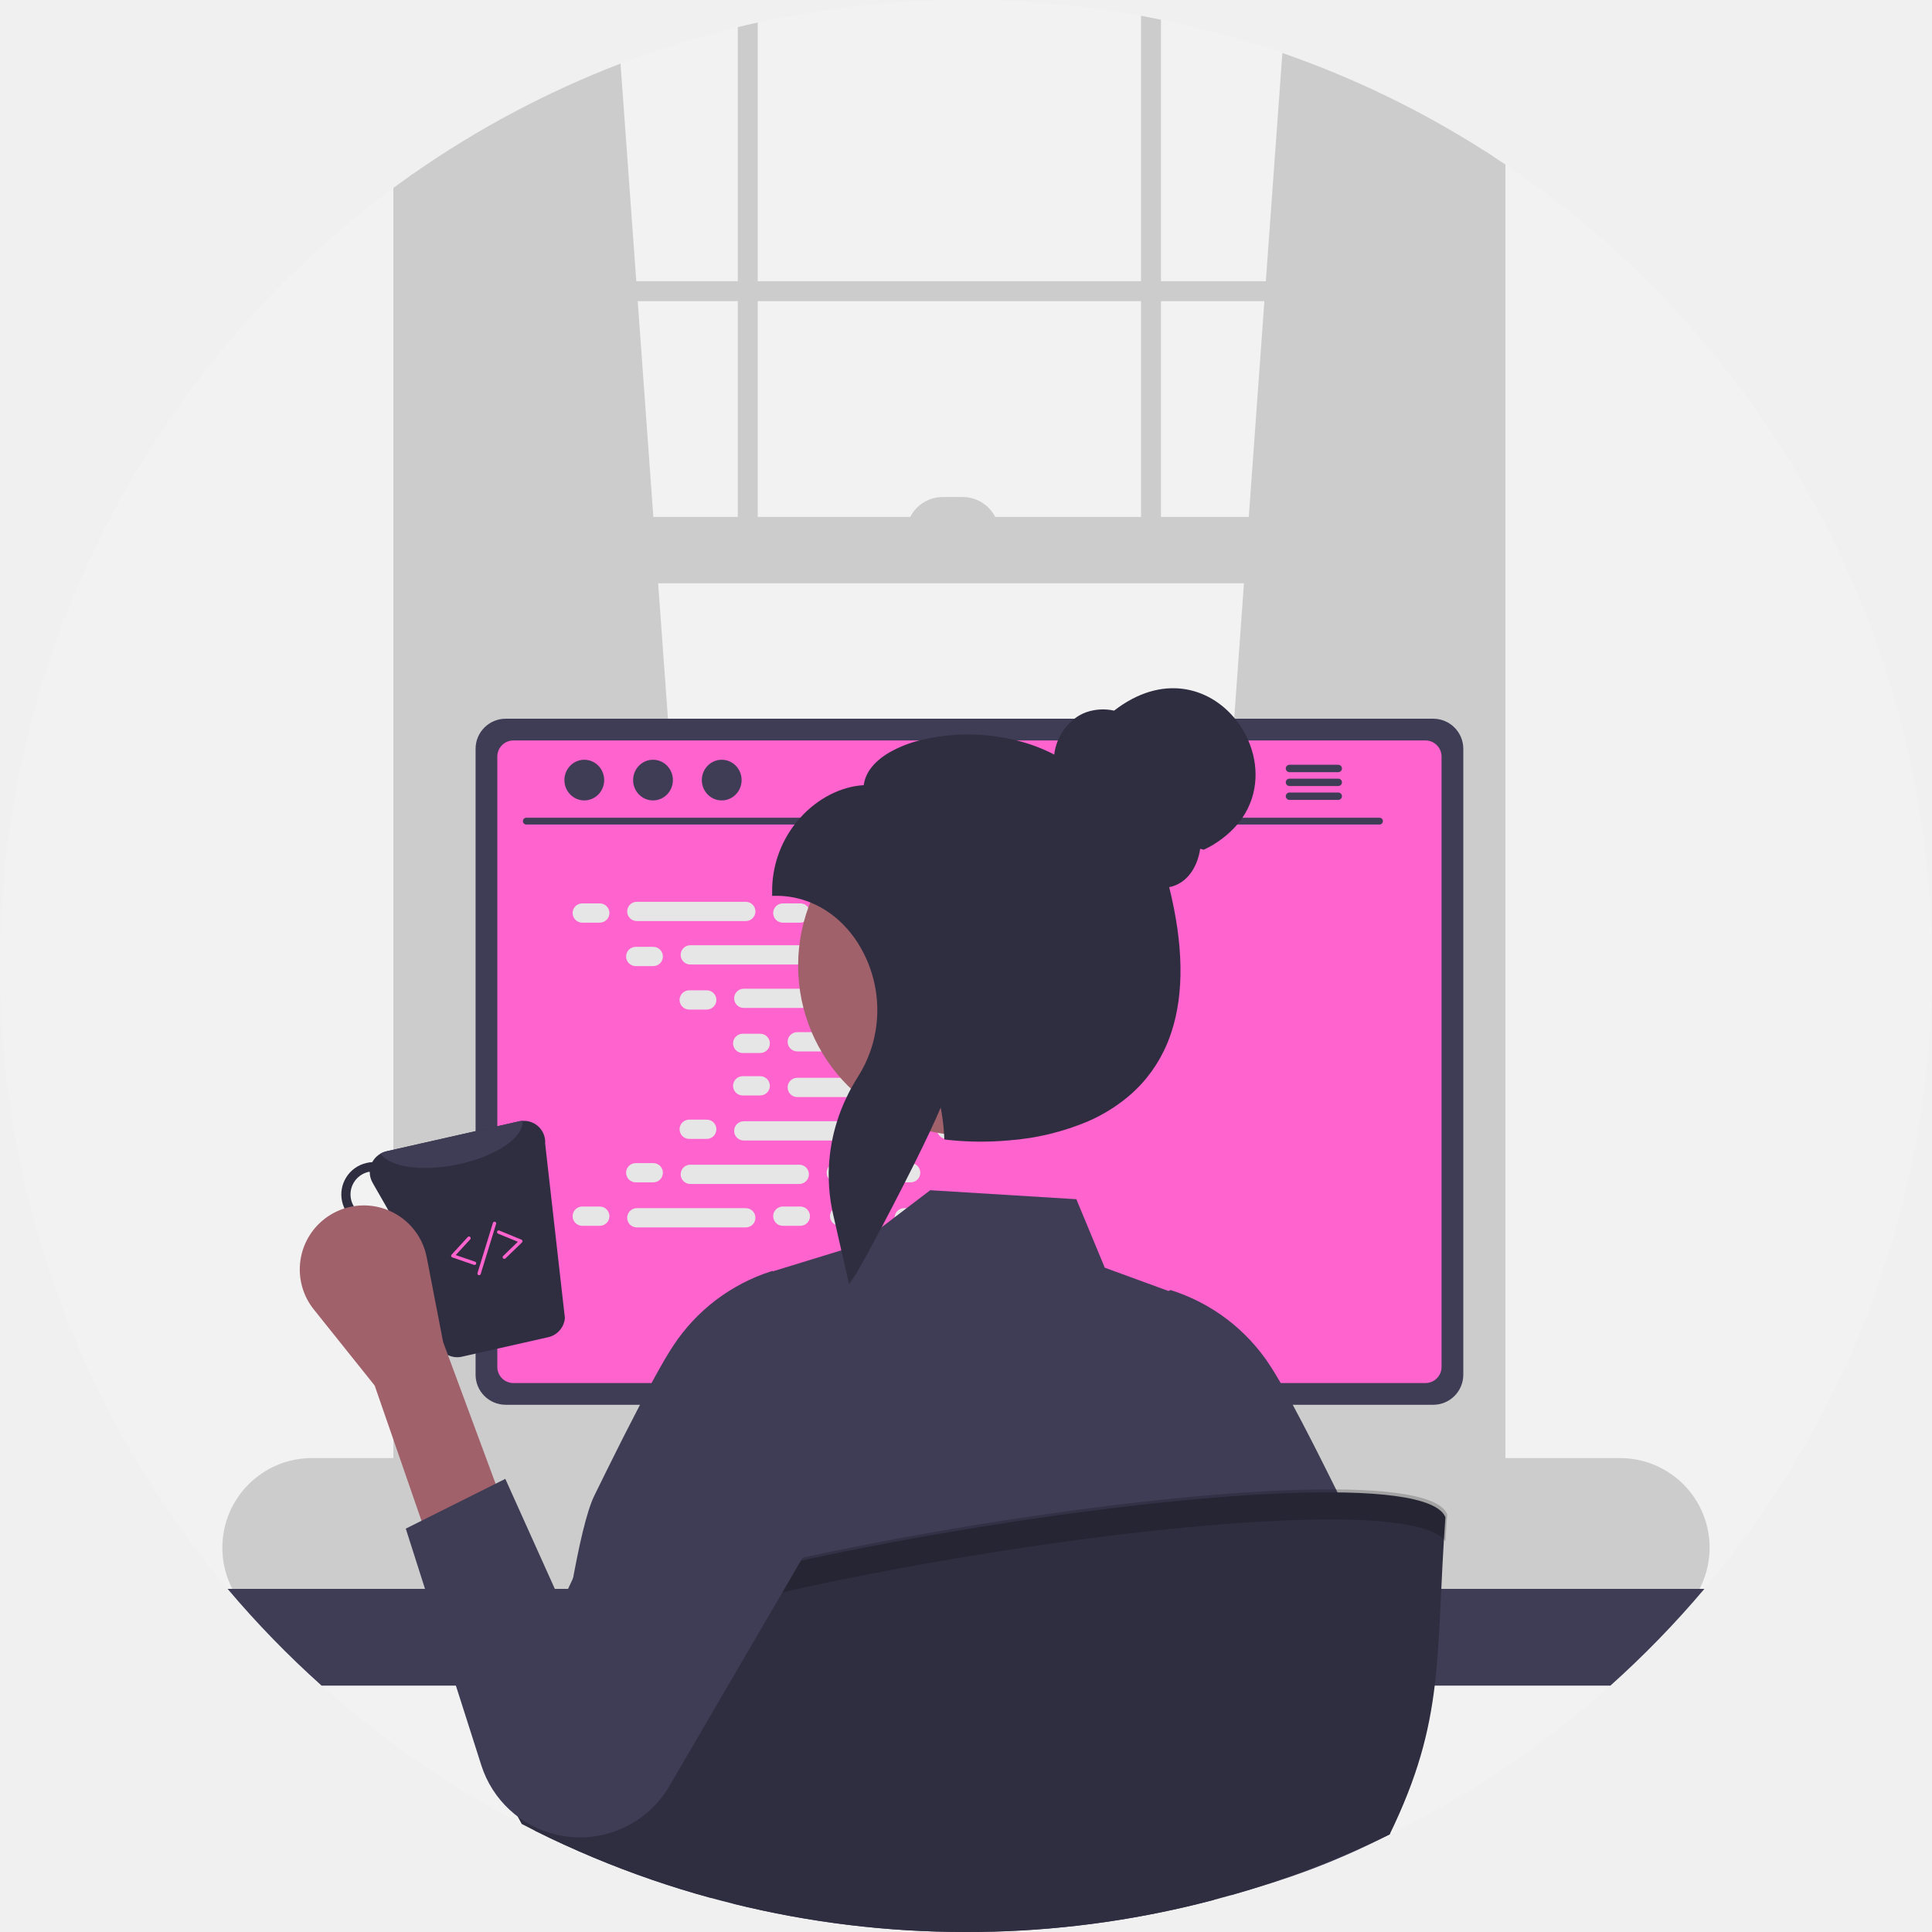
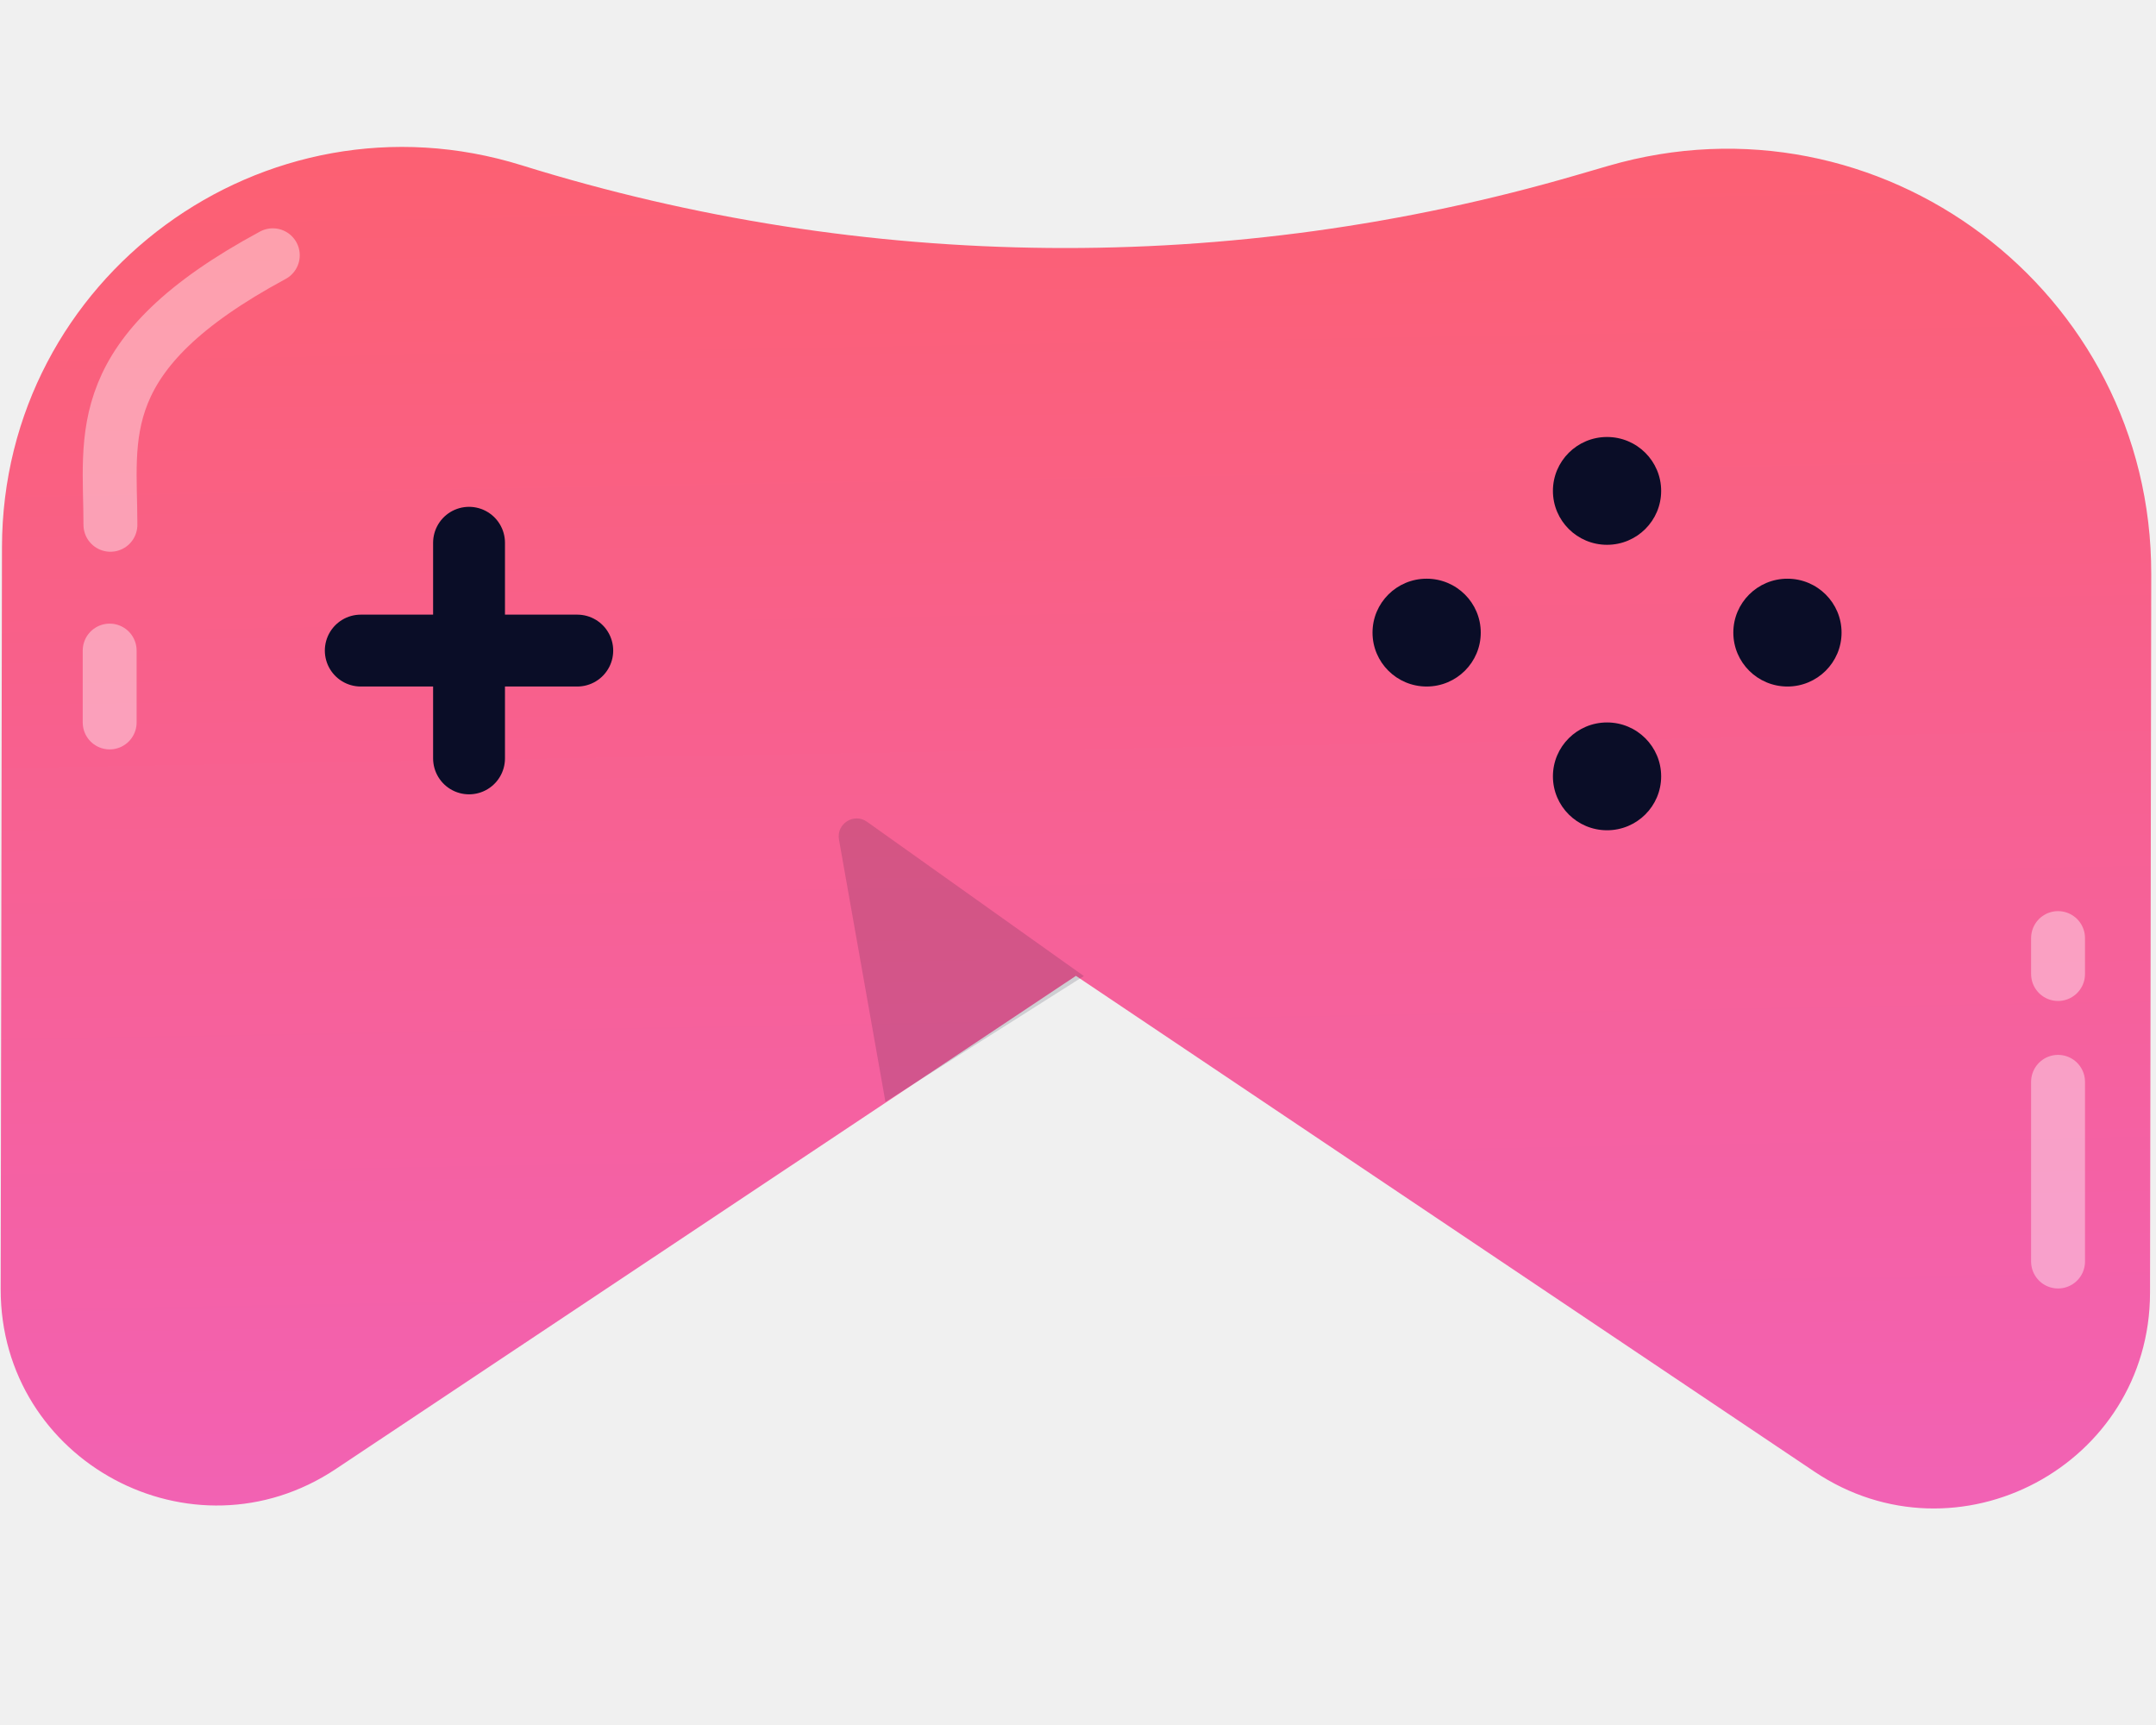
- <svg xmlns="http://www.w3.org/2000/svg" data-name="Layer 1" width="578" height="578" viewBox="0 0 578 578">
-   <path d="M889,450a287.861,287.861,0,0,1-68.09,186.34c-1.6,1.9-3.23,3.77-4.89,5.63a290.588,290.588,0,0,1-67.49,55.99q-8.67,5.205-17.72,9.81c-.61.31-1.23.62-1.84.92-.73.37-1.47.73-2.21,1.09A286.159,286.159,0,0,1,679.24,728q-2.55.72-5.11,1.4a288.588,288.588,0,0,1-65.84,9.49c-1.16.03-2.3.05-3.4.07-.39.01-.77.02-1.15.02-1.25.01-2.49.02-3.74.02a289.271,289.271,0,0,1-69.54-8.43q-3.42-.84-6.81-1.77a285.473,285.473,0,0,1-34.97-12.03q-9-3.75-17.68-8.09c-1.31-.66-2.62-1.32-3.91-2-.55-.27-1.09-.56-1.63-.84a290.458,290.458,0,0,1-81.65-64.06c-1.6-1.79-3.17-3.61-4.72-5.44a289.025,289.025,0,0,1,49.59-419.1c1.64-1.21,3.29-2.41,4.96-3.58q.495-.345.99-.69a286.753,286.753,0,0,1,97.1-43.85c1.98-.49,3.96-.95,5.96-1.38a291.798,291.798,0,0,1,114.68-2.01c1.99.37,3.98.75,5.96,1.16a287.281,287.281,0,0,1,97.1,39.43c.66.42,1.32.84,1.98,1.28,1.33.86,2.66,1.74,3.97,2.63A288.686,288.686,0,0,1,889,450Z" transform="translate(-311 -161)" fill="#f2f2f2" />
-   <path d="M527,599.51l-92.37,8.2-.99.09V213.66q.495-.345.99-.69a288.323,288.323,0,0,1,62.01-32.94l4.72,65.1.43,5.96,4.67,64.56L507.9,335.51l18.93,261.7Z" transform="translate(-311 -161)" fill="#ccc" />
-   <path d="M755.43,206.32c.66.42,1.32.84,1.98,1.28V607.8l-1.98-.18-91.37-8.11.17-2.3L683.16,335.51l1.44-19.86,4.67-64.56.43-5.96,4.95-68.27A287.687,287.687,0,0,1,755.43,206.32Z" transform="translate(-311 -161)" fill="#ccc" />
-   <path d="M755.43,206.32V613.26c0,7.81-5.38,14.16-12,14.16H446.63c-5.48,0-10.13-4.36-11.54-10.31a16.108,16.108,0,0,1-.46-3.85V212.97q-.495.345-.99.69c-1.67,1.17-3.32,2.37-4.96,3.58V613.26a22.919,22.919,0,0,0,6.18,16,17.06,17.06,0,0,0,7.78,4.66,15.118,15.118,0,0,0,3.99.53h296.8a15.249,15.249,0,0,0,4-.53c7.98-2.15,13.95-10.59,13.95-20.66V210.23c-1.31-.89-2.64-1.77-3.97-2.63C756.75,207.16,756.09,206.74,755.43,206.32Z" transform="translate(-311 -161)" fill="#ccc" />
-   <rect x="120.655" y="84.134" width="326.752" height="5.959" fill="#ccc" />
-   <path d="M531.73,169.12c1.98-.49,3.96-.95,5.96-1.38V329.55h-5.96Z" transform="translate(-311 -161)" fill="#ccc" />
-   <path d="M652.37,165.73c1.99.37,3.98.75,5.96,1.16V329.55h-5.96Z" transform="translate(-311 -161)" fill="#ccc" />
-   <path d="M795.65,597.21H404.34a26.82,26.82,0,0,0,0,53.64H795.65a26.76,26.76,0,0,0,20.12-9.11,27.096,27.096,0,0,0,3.02-4.18,25.54,25.54,0,0,0,1.75-3.56,26.803,26.803,0,0,0-24.89-36.79Z" transform="translate(-311 -161)" fill="#ccc" />
-   <rect x="122.642" y="154.649" width="324.766" height="19.863" fill="#ccc" />
-   <path d="M282.045,148.69h5.959a10.925,10.925,0,0,1,10.925,10.925v0a0,0,0,0,1,0,0h-27.809a0,0,0,0,1,0,0v0a10.925,10.925,0,0,1,10.925-10.925Z" fill="#ccc" />
-   <path d="M820.91,636.34a289.004,289.004,0,0,1-28.12,28.95H407.21a289.004,289.004,0,0,1-28.12-28.95Z" transform="translate(-311 -161)" fill="#3f3d56" />
-   <path d="M632.28,536.07H567.36a3.175,3.175,0,0,0-1.03.16,3.448,3.448,0,0,0-2.43,3.3V642.09h71.85V539.53A3.463,3.463,0,0,0,632.28,536.07Zm-24.57,50.6a7.531,7.531,0,0,1-1.56,4.6,7.665,7.665,0,0,1-13.78-4.6v-11.9a7.67,7.67,0,0,1,15.34,0Z" transform="translate(-311 -161)" fill="#2f2e41" />
-   <path d="M563.68,638.81v9.89a1.94,1.94,0,0,0,1.93,1.94h68.43a1.946,1.946,0,0,0,1.93-1.94v-9.89Z" transform="translate(-311 -161)" fill="#3f3d56" />
-   <path d="M739.78,376.02H462.28a9.011,9.011,0,0,0-9,8.99V572.27a9.007,9.007,0,0,0,9,9h277.5a9.007,9.007,0,0,0,9-9V385.01A9.012,9.012,0,0,0,739.78,376.02Z" transform="translate(-311 -161)" fill="#3f3d56" />
-   <path d="M737.46,382.52H464.59a4.82,4.82,0,0,0-4.81,4.82V569.96a4.818,4.818,0,0,0,4.81,4.81H737.46a4.818,4.818,0,0,0,4.81-4.81V387.34A4.821,4.821,0,0,0,737.46,382.52Z" transform="translate(-311 -161)" fill="#ff63ce" />
-   <path d="M687.24,650.48l-2.52-11.97a2.992,2.992,0,0,0-1.86-2.17,2.894,2.894,0,0,0-1.06-.2H524.49a2.895,2.895,0,0,0-1.06.2,2.993,2.993,0,0,0-1.86,2.17l-2.52,11.97a2.987,2.987,0,0,0,2.92,3.6H684.31a2.948,2.948,0,0,0,2.32-1.11A2.985,2.985,0,0,0,687.24,650.48Z" transform="translate(-311 -161)" fill="#2f2e41" />
-   <rect x="214.643" y="477.296" width="5" height="3" rx="0.488" fill="#3f3d56" />
-   <rect x="224.643" y="477.296" width="5" height="3" rx="0.488" fill="#3f3d56" />
-   <rect x="234.643" y="477.296" width="5" height="3" rx="0.488" fill="#3f3d56" />
-   <rect x="244.643" y="477.296" width="5" height="3" rx="0.488" fill="#3f3d56" />
-   <rect x="254.643" y="477.296" width="5" height="3" rx="0.488" fill="#3f3d56" />
-   <rect x="264.643" y="477.296" width="5" height="3" rx="0.488" fill="#3f3d56" />
-   <rect x="274.643" y="477.296" width="5" height="3" rx="0.488" fill="#3f3d56" />
-   <rect x="284.643" y="477.296" width="5" height="3" rx="0.488" fill="#3f3d56" />
-   <rect x="294.643" y="477.296" width="5" height="3" rx="0.488" fill="#3f3d56" />
-   <rect x="304.643" y="477.296" width="5" height="3" rx="0.488" fill="#3f3d56" />
-   <rect x="314.643" y="477.296" width="5" height="3" rx="0.488" fill="#3f3d56" />
-   <rect x="324.643" y="477.296" width="5" height="3" rx="0.488" fill="#3f3d56" />
-   <rect x="334.643" y="477.296" width="5" height="3" rx="0.488" fill="#3f3d56" />
-   <rect x="344.643" y="477.296" width="5" height="3" rx="0.488" fill="#3f3d56" />
-   <rect x="354.643" y="477.296" width="5" height="3" rx="0.488" fill="#3f3d56" />
-   <rect x="364.643" y="477.296" width="5" height="3" rx="0.488" fill="#3f3d56" />
-   <rect x="214.525" y="482.296" width="5" height="3" rx="0.488" fill="#3f3d56" />
-   <rect x="224.525" y="482.296" width="5" height="3" rx="0.488" fill="#3f3d56" />
-   <rect x="234.525" y="482.296" width="5" height="3" rx="0.488" fill="#3f3d56" />
-   <rect x="244.525" y="482.296" width="5" height="3" rx="0.488" fill="#3f3d56" />
-   <rect x="254.525" y="482.296" width="5" height="3" rx="0.488" fill="#3f3d56" />
-   <rect x="264.525" y="482.296" width="5" height="3" rx="0.488" fill="#3f3d56" />
-   <rect x="274.525" y="482.296" width="5" height="3" rx="0.488" fill="#3f3d56" />
-   <rect x="284.525" y="482.296" width="5" height="3" rx="0.488" fill="#3f3d56" />
-   <rect x="294.525" y="482.296" width="5" height="3" rx="0.488" fill="#3f3d56" />
-   <rect x="304.525" y="482.296" width="5" height="3" rx="0.488" fill="#3f3d56" />
-   <rect x="314.525" y="482.296" width="5" height="3" rx="0.488" fill="#3f3d56" />
-   <rect x="324.525" y="482.296" width="5" height="3" rx="0.488" fill="#3f3d56" />
-   <rect x="334.525" y="482.296" width="5" height="3" rx="0.488" fill="#3f3d56" />
-   <rect x="344.525" y="482.296" width="5" height="3" rx="0.488" fill="#3f3d56" />
-   <rect x="354.525" y="482.296" width="5" height="3" rx="0.488" fill="#3f3d56" />
-   <rect x="364.525" y="482.296" width="5" height="3" rx="0.488" fill="#3f3d56" />
-   <rect x="262.525" y="488.296" width="40" height="3" rx="0.488" fill="#3f3d56" />
-   <path d="M723.748,407.677H468.425a1.016,1.016,0,0,1,0-2.031H723.748a1.016,1.016,0,0,1,0,2.031Z" transform="translate(-311 -161)" fill="#3f3d56" />
-   <ellipse cx="174.805" cy="233.379" rx="5.95" ry="6.083" fill="#3f3d56" />
-   <ellipse cx="195.361" cy="233.379" rx="5.95" ry="6.083" fill="#3f3d56" />
-   <ellipse cx="215.917" cy="233.379" rx="5.95" ry="6.083" fill="#3f3d56" />
-   <path d="M711.37,389.8h-14.6a1.105,1.105,0,0,0,0,2.21h14.6a1.105,1.105,0,0,0,0-2.21Z" transform="translate(-311 -161)" fill="#3f3d56" />
-   <path d="M711.37,393.95h-14.6a1.105,1.105,0,0,0,0,2.21h14.6a1.105,1.105,0,0,0,0-2.21Z" transform="translate(-311 -161)" fill="#3f3d56" />
-   <path d="M711.37,398.1h-14.6a1.105,1.105,0,0,0,0,2.21h14.6a1.105,1.105,0,0,0,0-2.21Z" transform="translate(-311 -161)" fill="#3f3d56" />
-   <rect x="171.314" y="270.273" width="11.006" height="5.76" rx="2.88" fill="#e6e6e6" />
-   <rect x="231.314" y="270.273" width="11.006" height="5.76" rx="2.88" fill="#e6e6e6" />
-   <rect x="248.314" y="270.273" width="11.006" height="5.76" rx="2.88" fill="#e6e6e6" />
-   <rect x="187.634" y="269.793" width="38.366" height="5.76" rx="2.88" fill="#e6e6e6" />
-   <rect x="267.634" y="269.793" width="38.366" height="5.76" rx="2.88" fill="#e6e6e6" />
-   <rect x="187.314" y="283.273" width="11.006" height="5.76" rx="2.88" fill="#e6e6e6" />
-   <rect x="247.314" y="283.273" width="11.006" height="5.76" rx="2.88" fill="#e6e6e6" />
-   <rect x="264.314" y="283.273" width="11.006" height="5.76" rx="2.88" fill="#e6e6e6" />
-   <rect x="203.634" y="282.793" width="38.366" height="5.76" rx="2.88" fill="#e6e6e6" />
-   <rect x="283.634" y="282.793" width="38.366" height="5.76" rx="2.88" fill="#e6e6e6" />
-   <rect x="203.314" y="296.273" width="11.006" height="5.76" rx="2.88" fill="#e6e6e6" />
-   <rect x="263.314" y="296.273" width="11.006" height="5.76" rx="2.88" fill="#e6e6e6" />
-   <rect x="280.314" y="296.273" width="11.006" height="5.76" rx="2.88" fill="#e6e6e6" />
-   <rect x="219.634" y="295.793" width="38.366" height="5.76" rx="2.88" fill="#e6e6e6" />
-   <rect x="299.634" y="295.793" width="38.366" height="5.76" rx="2.88" fill="#e6e6e6" />
-   <rect x="219.314" y="309.273" width="11.006" height="5.76" rx="2.88" fill="#e6e6e6" />
-   <rect x="279.314" y="309.273" width="11.006" height="5.76" rx="2.88" fill="#e6e6e6" />
-   <rect x="296.314" y="309.273" width="11.006" height="5.76" rx="2.88" fill="#e6e6e6" />
-   <rect x="235.634" y="308.793" width="38.366" height="5.76" rx="2.88" fill="#e6e6e6" />
-   <rect x="231.314" y="360.967" width="11.006" height="5.76" rx="2.88" fill="#e6e6e6" />
-   <rect x="248.314" y="360.967" width="11.006" height="5.76" rx="2.88" fill="#e6e6e6" />
-   <rect x="267.634" y="361.447" width="38.366" height="5.76" rx="2.88" fill="#e6e6e6" />
-   <rect x="171.314" y="360.967" width="11.006" height="5.76" rx="2.88" fill="#e6e6e6" />
-   <rect x="187.634" y="361.447" width="38.366" height="5.76" rx="2.88" fill="#e6e6e6" />
-   <rect x="187.314" y="347.967" width="11.006" height="5.76" rx="2.88" fill="#e6e6e6" />
-   <rect x="247.314" y="347.967" width="11.006" height="5.76" rx="2.88" fill="#e6e6e6" />
-   <rect x="264.314" y="347.967" width="11.006" height="5.76" rx="2.88" fill="#e6e6e6" />
-   <rect x="203.634" y="348.447" width="38.366" height="5.76" rx="2.88" fill="#e6e6e6" />
-   <rect x="203.314" y="334.967" width="11.006" height="5.76" rx="2.88" fill="#e6e6e6" />
-   <rect x="263.314" y="334.967" width="11.006" height="5.76" rx="2.88" fill="#e6e6e6" />
-   <rect x="280.314" y="334.967" width="11.006" height="5.76" rx="2.88" fill="#e6e6e6" />
-   <rect x="219.634" y="335.447" width="38.366" height="5.76" rx="2.88" fill="#e6e6e6" />
-   <rect x="219.314" y="321.967" width="11.006" height="5.76" rx="2.88" fill="#e6e6e6" />
-   <rect x="279.314" y="321.967" width="11.006" height="5.76" rx="2.88" fill="#e6e6e6" />
-   <rect x="296.314" y="321.967" width="11.006" height="5.76" rx="2.88" fill="#e6e6e6" />
-   <rect x="235.634" y="322.447" width="38.366" height="5.76" rx="2.88" fill="#e6e6e6" />
-   <path d="M726.81,709.77c-.61.31-1.23.62-1.84.92-15.8,7.9-28.44,12.39-45.73,17.31-1.46-16.3-2.87-44.95-4.24-62.71-.36-4.61-.72-8.48-1.07-11.21a15.182,15.182,0,0,0-.88-4.25l.06,4.25.15,11.21.87,64.11a288.588,288.588,0,0,1-65.84,9.49c-1.16.03-2.3.05-3.4.07-.39.01-.77.02-1.15.02-1.25.01-2.49.02-3.74.02a289.271,289.271,0,0,1-69.54-8.43c.49-16.13.98-44.46,1.45-65.28.1-4.07.19-7.86.29-11.21.19-7.16.39-12.32.58-14.05a4.361,4.361,0,0,0-.39.97,97.154,97.154,0,0,0-1.89,13.08c-.35,3.35-.7,7.14-1.05,11.21-1.86,21.63-3.8,51.04-5.8,63.51a285.473,285.473,0,0,1-34.97-12.03q-9-3.75-17.68-8.09c1.1-7.2,2.25-15.27,3.43-23.64.92-6.49,1.87-13.16,2.84-19.75,1.5-10.18,3.04-20.16,4.6-28.95,2.28-12.84,4.62-23.16,6.94-27.9,2.2-4.5,4.4-8.94,6.53-13.19.74-1.49,1.48-2.96,2.2-4.39.17-.34.34-.67.51-1,1.53-3.01,3.01-5.89,4.42-8.59,1.21-2.31,2.36-4.49,3.45-6.5,2.64-4.88,4.88-8.77,6.54-11.23a55.257,55.257,0,0,1,29.28-22.21l.3-.08.21.09,20.45-6.28,2.99-.92,2.01-.62,7.08-5.39,3.85-2.93,3.61-2.75,7.06-5.37,43.71,2.69,8.51,20.49,19.06,6.97.33-.15.29-.12.3.08a55.306,55.306,0,0,1,29.28,22.21c.94,1.41,2.08,3.27,3.37,5.52,1.1,1.91,2.3,4.09,3.6,6.5,1.85,3.43,3.87,7.3,6.01,11.49.47.92.95,1.86,1.43,2.81q1.335,2.64,2.71,5.39c2.13,4.25,4.33,8.69,6.53,13.2,1.91,3.91,3.84,11.95,5.74,22.18,1.57,8.5,3.13,18.52,4.64,28.95,1.98,13.52-.13,29.71,1.66,42.15C726.58,708.23,726.7,709,726.81,709.77Z" transform="translate(-311 -161)" fill="#3f3d56" />
-   <circle cx="289.615" cy="288.888" r="50.836" fill="#a0616a" />
-   <path d="M684.45,382.52a26.608,26.608,0,0,0-3.97-6.5c-7.72-9.43-21.76-13.58-36.17-2.42a15.279,15.279,0,0,0-8.35.48,12.91,12.91,0,0,0-3.52,1.94,15.97,15.97,0,0,0-4.94,6.5,15.522,15.522,0,0,0-1.1,4.23,50.565,50.565,0,0,0-11.23-4.23,60.34,60.34,0,0,0-29.13,0,36.544,36.544,0,0,0-8.78,3.48c-4.68,2.7-7.37,6.11-7.85,9.9-6.75.38-13.77,3.93-19,9.75-.59.65-1.16,1.33-1.69,2.03A32.709,32.709,0,0,0,542,427.73V429h1.27a26.87,26.87,0,0,1,10.15,1.98,27.585,27.585,0,0,1,5.89,3.25,28.764,28.764,0,0,1,3.37,2.8,33.483,33.483,0,0,1,6.12,8.05,37.459,37.459,0,0,1,4.08,24.71,36.2,36.2,0,0,1-1.52,5.76,37.584,37.584,0,0,1-3.71,7.63c-.06.09-.11.18-.17.27-.67,1.07-1.31,2.16-1.91,3.26-.45.82-.87,1.66-1.26,2.5a51.957,51.957,0,0,0-2.88,7.24,53.586,53.586,0,0,0-2.44,13.54c-.07,1.22-.09,2.44-.05,3.66a51.979,51.979,0,0,0,1.03,9.36c.09.42.18.83.27,1.25l.73,3.19,1.73,7.61,1.2,5.24,1.11,4.86,1.64-2.35c.56-.8,1.97-3.26,3.86-6.74,1.25-2.27,2.7-4.98,4.27-7.94,2.19-4.15,4.59-8.78,6.94-13.4.95-1.87,1.89-3.73,2.8-5.55,1.72-3.45,3.34-6.78,4.73-9.74,1.28-2.73,2.37-5.15,3.18-7.09.25,1.27.46,2.56.62,3.86.18,1.32.31,2.66.38,4,.02.2.03.41.04.61l.04.82.01.24,1.06.14a93.022,93.022,0,0,0,18.4.14h.01a74.862,74.862,0,0,0,23.56-5.71,49.257,49.257,0,0,0,11.8-7.24,41.3,41.3,0,0,0,4.66-4.52c.36-.41.71-.82,1.05-1.24a41.125,41.125,0,0,0,5.05-7.9,41.802,41.802,0,0,0,2.34-5.76c3.84-11.63,3.62-26.14-.66-43.38a9.923,9.923,0,0,0,3.27-1.26c3.14-1.89,5.32-5.64,6-10.22l1.08.29a30.104,30.104,0,0,0,10.01-7.54,24.115,24.115,0,0,0,1.54-2.03C687.58,398.45,687.62,389.81,684.45,382.52Z" transform="translate(-311 -161)" fill="#2f2e41" />
-   <polygon points="206.32 475.296 214.817 442.504 222.32 470.8 206.32 475.296" opacity="0.2" />
-   <path d="M743.43,614.93c-3.04,41.88.11,60.32-16.67,94.85A286.159,286.159,0,0,1,679.24,728q-2.55.72-5.11,1.4a288.588,288.588,0,0,1-65.84,9.49c-1.16.03-2.3.05-3.4.07-.39.01-.77.02-1.15.02-1.25.01-2.49.02-3.74.02a289.271,289.271,0,0,1-69.54-8.43q-3.42-.84-6.81-1.77a285.473,285.473,0,0,1-34.97-12.03q-9-3.75-17.68-8.09c-1.31-.66-2.62-1.32-3.91-2-6.63-11.66-10.4-25.84-10.48-42.88C461.2,634.44,733.29,589.61,743.43,614.93Z" transform="translate(-311 -161)" fill="#2f2e41" />
-   <path d="M743.422,622.102c.155-2.593.329-5.271.531-8.06-10.14-25.32-282.23,19.51-286.82,48.87.013,2.692.128,5.304.321,7.855C468.57,641.789,727.059,599.181,743.422,622.102Z" transform="translate(-311 -161)" opacity="0.2" />
-   <path d="M474.096,503.152a6.365,6.365,0,0,0-6.753-6.816,5.854,5.854,0,0,0-1.005.126l-39.762,8.983a6.548,6.548,0,0,0-4.209,3.235,8.184,8.184,0,0,0-1.727.251,9.661,9.661,0,0,0,4.271,18.845,9.794,9.794,0,0,0,3.895-1.884l13.474,37.941a6.329,6.329,0,0,0,6.941,3.046l25.849-5.842A6.416,6.416,0,0,0,480,555.32Zm-49.781,21.923a6.91,6.91,0,0,1-3.078-13.474c.126-.031.251,0,.377-.031a6.506,6.506,0,0,0,.848,3.266l4.931,8.606A6.505,6.505,0,0,1,424.314,525.074Z" transform="translate(-311 -161)" fill="#2f2e41" />
-   <path d="M467.343,496.336c.377,5.025-8.229,10.804-19.755,13.097-10.585,2.167-20.07.659-22.739-3.298a6.025,6.025,0,0,1,1.728-.691l39.762-8.983A5.854,5.854,0,0,1,467.343,496.336Z" transform="translate(-311 -161)" fill="#3f3d56" />
-   <path d="M439.843,623.905,462.177,612.738l-18.611-50.251-4.905-25.342a19.161,19.161,0,0,0-31.282-10.907h0a19.161,19.161,0,0,0-2.493,26.518l18.207,22.759Z" transform="translate(-311 -161)" fill="#a0616a" />
-   <path d="M462.177,603.433l-29.778,14.889,22.599,70.809A30.977,30.977,0,0,0,477.333,709.847h0a30.977,30.977,0,0,0,33.737-14.197l59.925-102.714a31.62,31.62,0,0,0-10.196-42.982h0a31.62,31.62,0,0,0-45.296,12.765l-36.576,77.936Z" transform="translate(-311 -161)" fill="#3f3d56" />
-   <path d="M452.967,539.441a.496.496,0,0,1-.163-.027l-6.501-2.238a.499.499,0,0,1-.206-.811l4.835-5.265a.5.5,0,1,1,.736.676l-4.319,4.702,5.779,1.99a.5.5,0,0,1-.163.973Z" transform="translate(-311 -161)" fill="#ff63ce" />
-   <path d="M461.878,537.617a.5.5,0,0,1-.348-.859l4.395-4.249-5.903-2.433a.5.5,0,1,1,.381-.924l6.609,2.724a.5.5,0,0,1,.157.821l-4.943,4.779A.5.5,0,0,1,461.878,537.617Z" transform="translate(-311 -161)" fill="#ff63ce" />
-   <path d="M454.332,542.5a.482.482,0,0,1-.147-.022.5.5,0,0,1-.331-.625l4.615-15a.5.5,0,0,1,.956.295l-4.615,15A.5.5,0,0,1,454.332,542.5Z" transform="translate(-311 -161)" fill="#ff63ce" />
+ <svg xmlns="http://www.w3.org/2000/svg" width="60" height="48" viewBox="0 0 60 48" fill="none">
+   <path d="M0.055 15.227L0.019 35.872C0.011 40.668 5.355 43.535 9.346 40.876L29.942 27.154L50.49 40.947C54.472 43.62 59.825 40.771 59.834 35.975L59.868 15.978C59.882 8.096 52.319 2.413 44.752 4.617L43.879 4.871C34.279 7.668 24.068 7.574 14.521 4.6C7.351 2.367 0.068 7.717 0.055 15.227Z" fill="url(#paint0_linear_10_7)" />
+   <path d="M30.163 27.16L24.13 22.868C23.765 22.608 23.27 22.922 23.348 23.362L24.641 30.66L30.163 27.16Z" fill="#110F28" fill-opacity="0.15" />
+   <path d="M7.592 7.103C2.482 9.858 3.073 12.103 3.073 14.603" stroke="white" stroke-opacity="0.4" stroke-width="1.5" stroke-linecap="round" />
+   <path d="M57.274 26.103L57.274 27.103" stroke="white" stroke-opacity="0.4" stroke-width="1.5" stroke-linecap="round" />
+   <path d="M3.052 18.103V20.103" stroke="white" stroke-opacity="0.4" stroke-width="1.5" stroke-linecap="round" />
+   <path d="M57.274 30.103L57.274 35.103" stroke="white" stroke-opacity="0.4" stroke-width="1.5" stroke-linecap="round" />
+   <path d="M13.053 15.103L13.053 21.103" stroke="#0A0D27" stroke-width="2" stroke-linecap="round" />
+   <path d="M10.04 18.103L16.065 18.103" stroke="#0A0D27" stroke-width="2" stroke-linecap="round" />
+   <ellipse cx="1.506" cy="1.5" rx="1.506" ry="1.5" transform="matrix(1 7.0266e-06 7.05545e-06 1 43.2168 12.1597)" fill="#0A0D27" />
+   <ellipse cx="1.506" cy="1.5" rx="1.506" ry="1.5" transform="matrix(1 7.0266e-06 7.05545e-06 1 48.2374 16.1031)" fill="#0A0D27" />
+   <ellipse cx="1.506" cy="1.5" rx="1.506" ry="1.5" transform="matrix(1 7.0266e-06 7.05545e-06 1 43.2169 20.103)" fill="#0A0D27" />
+   <ellipse cx="1.506" cy="1.5" rx="1.506" ry="1.5" transform="matrix(1 7.0266e-06 7.05545e-06 1 38.1963 16.103)" fill="#0A0D27" />
+   <defs>
+     <linearGradient id="paint0_linear_10_7" x1="29.159" y1="-7.397" x2="30.155" y2="49.103" gradientUnits="userSpaceOnUse">
+       <stop stop-color="#FF5F5F" />
+       <stop offset="1" stop-color="#F062C0" />
+       <stop offset="1" stop-color="#F23131" />
+     </linearGradient>
+   </defs>
</svg>
